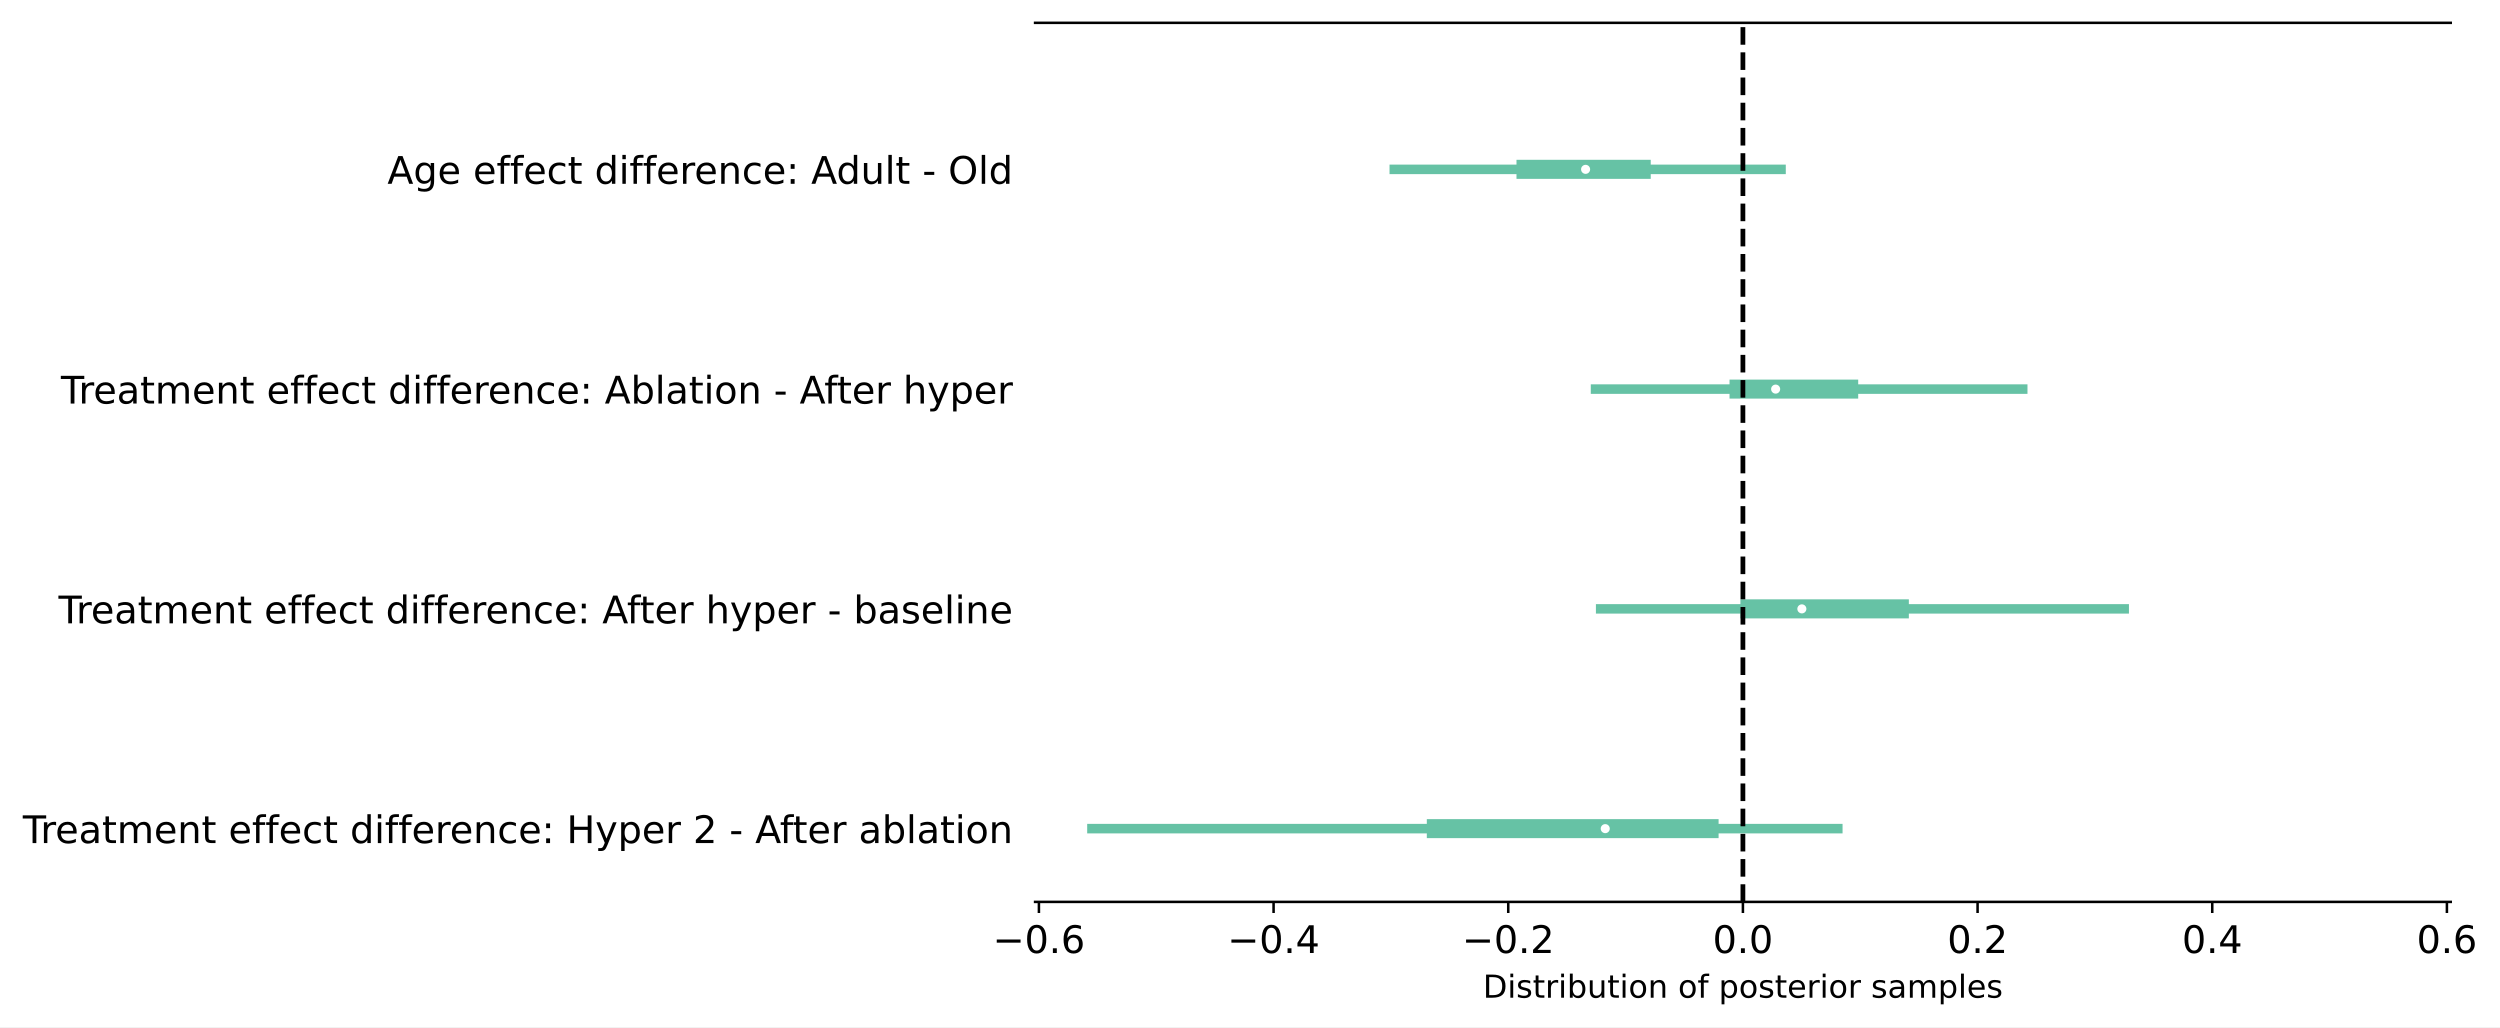
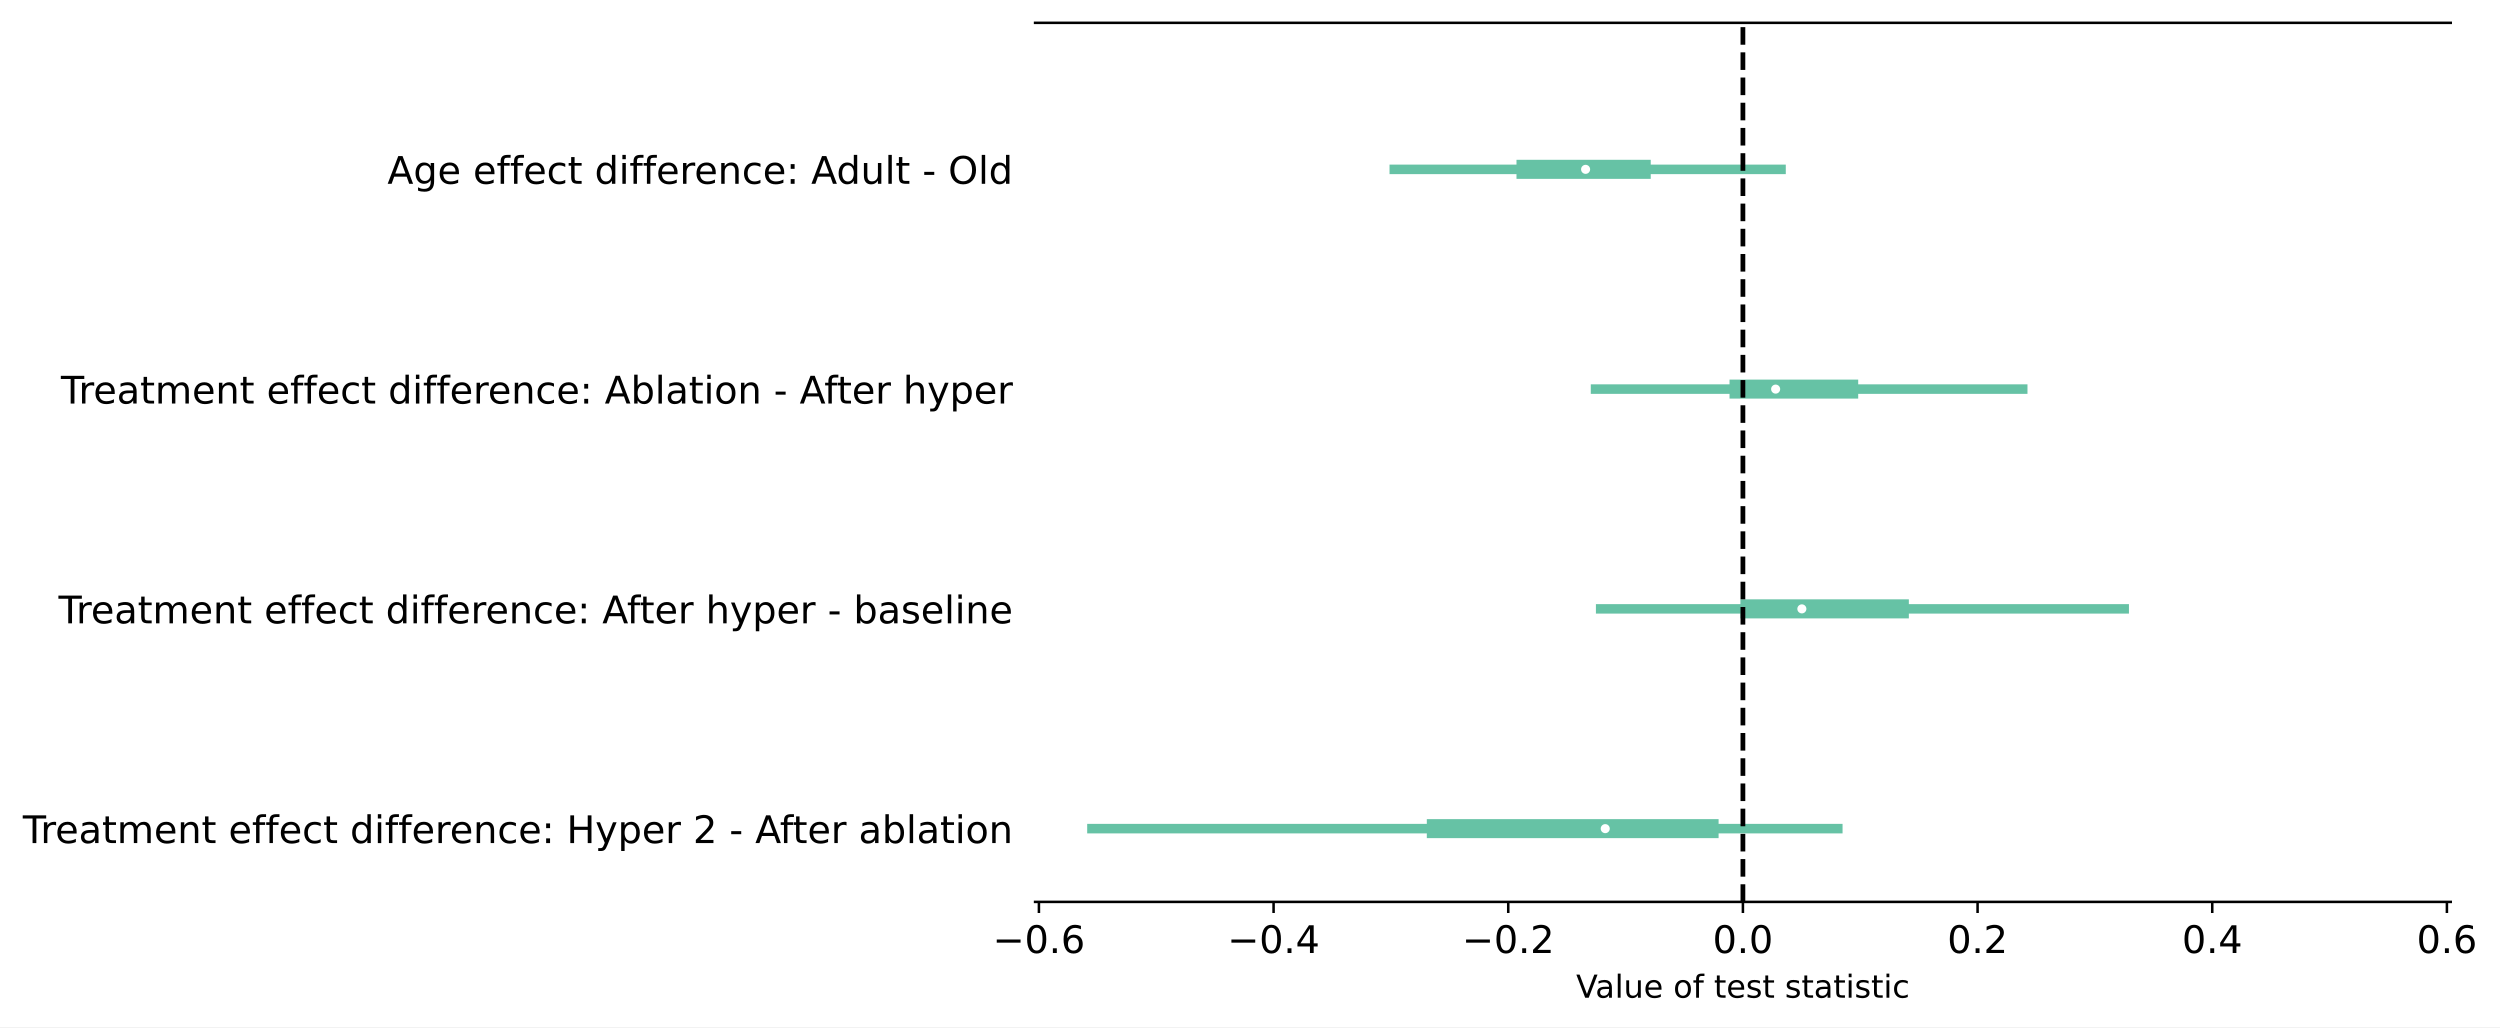
<svg xmlns="http://www.w3.org/2000/svg" xmlns:xlink="http://www.w3.org/1999/xlink" width="788.339pt" height="323.892pt" viewBox="0 0 788.339 323.892" version="1.1">
  <defs>
    <style type="text/css">*{stroke-linejoin: round; stroke-linecap: butt}</style>
  </defs>
  <g id="figure_1">
    <g id="patch_1">
      <path d="M 0 323.892  L 788.339 323.892  L 788.339 0  L 0 0  z " style="fill: #ffffff" />
    </g>
    <g id="axes_1">
      <g id="patch_2">
        <path d="M 326.402 284.4  L 772.803 284.4  L 772.803 7.2  L 326.402 7.2  z " style="fill: #ffffff" />
      </g>
      <g id="matplotlib.axis_1">
        <g id="xtick_1">
          <g id="line2d_1">
            <defs>
-               <path id="m2b28d0a16d" d="M 0 0  L 0 3.5  " style="stroke: #000000; stroke-width: 0.8" />
+               <path id="m0958461922" d="M 0 0  L 0 3.5  " style="stroke: #000000; stroke-width: 0.8" />
            </defs>
            <g>
-               <use xlink:href="#m2b28d0a16d" x="327.608" y="284.4" style="stroke: #000000; stroke-width: 0.8" />
+               <use xlink:href="#m0958461922" x="327.608" y="284.4" style="stroke: #000000; stroke-width: 0.8" />
            </g>
          </g>
          <g id="text_1">
            <g transform="translate(313.0382 300.5181) scale(0.12 -0.12)">
              <defs>
                <path id="DejaVuSans-2212" d="M 678 2272  L 4684 2272  L 4684 1741  L 678 1741  L 678 2272  z " transform="scale(0.015625)" />
                <path id="DejaVuSans-30" d="M 2034 4250  Q 1547 4250 1301 3770  Q 1056 3291 1056 2328  Q 1056 1369 1301 889  Q 1547 409 2034 409  Q 2525 409 2770 889  Q 3016 1369 3016 2328  Q 3016 3291 2770 3770  Q 2525 4250 2034 4250  z M 2034 4750  Q 2819 4750 3233 4129  Q 3647 3509 3647 2328  Q 3647 1150 3233 529  Q 2819 -91 2034 -91  Q 1250 -91 836 529  Q 422 1150 422 2328  Q 422 3509 836 4129  Q 1250 4750 2034 4750  z " transform="scale(0.015625)" />
                <path id="DejaVuSans-2e" d="M 684 794  L 1344 794  L 1344 0  L 684 0  L 684 794  z " transform="scale(0.015625)" />
                <path id="DejaVuSans-36" d="M 2113 2584  Q 1688 2584 1439 2293  Q 1191 2003 1191 1497  Q 1191 994 1439 701  Q 1688 409 2113 409  Q 2538 409 2786 701  Q 3034 994 3034 1497  Q 3034 2003 2786 2293  Q 2538 2584 2113 2584  z M 3366 4563  L 3366 3988  Q 3128 4100 2886 4159  Q 2644 4219 2406 4219  Q 1781 4219 1451 3797  Q 1122 3375 1075 2522  Q 1259 2794 1537 2939  Q 1816 3084 2150 3084  Q 2853 3084 3261 2657  Q 3669 2231 3669 1497  Q 3669 778 3244 343  Q 2819 -91 2113 -91  Q 1303 -91 875 529  Q 447 1150 447 2328  Q 447 3434 972 4092  Q 1497 4750 2381 4750  Q 2619 4750 2861 4703  Q 3103 4656 3366 4563  z " transform="scale(0.015625)" />
              </defs>
              <use xlink:href="#DejaVuSans-2212" />
              <use xlink:href="#DejaVuSans-30" x="83.789" />
              <use xlink:href="#DejaVuSans-2e" x="147.412" />
              <use xlink:href="#DejaVuSans-36" x="179.199" />
            </g>
          </g>
        </g>
        <g id="xtick_2">
          <g id="line2d_2">
            <g>
-               <use xlink:href="#m2b28d0a16d" x="401.606" y="284.4" style="stroke: #000000; stroke-width: 0.8" />
+               <use xlink:href="#m0958461922" x="401.606" y="284.4" style="stroke: #000000; stroke-width: 0.8" />
            </g>
          </g>
          <g id="text_2">
            <g transform="translate(387.0364 300.5181) scale(0.12 -0.12)">
              <defs>
                <path id="DejaVuSans-34" d="M 2419 4116  L 825 1625  L 2419 1625  L 2419 4116  z M 2253 4666  L 3047 4666  L 3047 1625  L 3713 1625  L 3713 1100  L 3047 1100  L 3047 0  L 2419 0  L 2419 1100  L 313 1100  L 313 1709  L 2253 4666  z " transform="scale(0.015625)" />
              </defs>
              <use xlink:href="#DejaVuSans-2212" />
              <use xlink:href="#DejaVuSans-30" x="83.789" />
              <use xlink:href="#DejaVuSans-2e" x="147.412" />
              <use xlink:href="#DejaVuSans-34" x="179.199" />
            </g>
          </g>
        </g>
        <g id="xtick_3">
          <g id="line2d_3">
            <g>
-               <use xlink:href="#m2b28d0a16d" x="475.604" y="284.4" style="stroke: #000000; stroke-width: 0.8" />
+               <use xlink:href="#m0958461922" x="475.604" y="284.4" style="stroke: #000000; stroke-width: 0.8" />
            </g>
          </g>
          <g id="text_3">
            <g transform="translate(461.0346 300.5181) scale(0.12 -0.12)">
              <defs>
                <path id="DejaVuSans-32" d="M 1228 531  L 3431 531  L 3431 0  L 469 0  L 469 531  Q 828 903 1448 1529  Q 2069 2156 2228 2338  Q 2531 2678 2651 2914  Q 2772 3150 2772 3378  Q 2772 3750 2511 3984  Q 2250 4219 1831 4219  Q 1534 4219 1204 4116  Q 875 4013 500 3803  L 500 4441  Q 881 4594 1212 4672  Q 1544 4750 1819 4750  Q 2544 4750 2975 4387  Q 3406 4025 3406 3419  Q 3406 3131 3298 2873  Q 3191 2616 2906 2266  Q 2828 2175 2409 1742  Q 1991 1309 1228 531  z " transform="scale(0.015625)" />
              </defs>
              <use xlink:href="#DejaVuSans-2212" />
              <use xlink:href="#DejaVuSans-30" x="83.789" />
              <use xlink:href="#DejaVuSans-2e" x="147.412" />
              <use xlink:href="#DejaVuSans-32" x="179.199" />
            </g>
          </g>
        </g>
        <g id="xtick_4">
          <g id="line2d_4">
            <g>
-               <use xlink:href="#m2b28d0a16d" x="549.602" y="284.4" style="stroke: #000000; stroke-width: 0.8" />
+               <use xlink:href="#m0958461922" x="549.602" y="284.4" style="stroke: #000000; stroke-width: 0.8" />
            </g>
          </g>
          <g id="text_4">
            <g transform="translate(540.0606 300.5181) scale(0.12 -0.12)">
              <use xlink:href="#DejaVuSans-30" />
              <use xlink:href="#DejaVuSans-2e" x="63.623" />
              <use xlink:href="#DejaVuSans-30" x="95.41" />
            </g>
          </g>
        </g>
        <g id="xtick_5">
          <g id="line2d_5">
            <g>
-               <use xlink:href="#m2b28d0a16d" x="623.601" y="284.4" style="stroke: #000000; stroke-width: 0.8" />
+               <use xlink:href="#m0958461922" x="623.601" y="284.4" style="stroke: #000000; stroke-width: 0.8" />
            </g>
          </g>
          <g id="text_5">
            <g transform="translate(614.0588 300.5181) scale(0.12 -0.12)">
              <use xlink:href="#DejaVuSans-30" />
              <use xlink:href="#DejaVuSans-2e" x="63.623" />
              <use xlink:href="#DejaVuSans-32" x="95.41" />
            </g>
          </g>
        </g>
        <g id="xtick_6">
          <g id="line2d_6">
            <g>
-               <use xlink:href="#m2b28d0a16d" x="697.599" y="284.4" style="stroke: #000000; stroke-width: 0.8" />
+               <use xlink:href="#m0958461922" x="697.599" y="284.4" style="stroke: #000000; stroke-width: 0.8" />
            </g>
          </g>
          <g id="text_6">
            <g transform="translate(688.057 300.5181) scale(0.12 -0.12)">
              <use xlink:href="#DejaVuSans-30" />
              <use xlink:href="#DejaVuSans-2e" x="63.623" />
              <use xlink:href="#DejaVuSans-34" x="95.41" />
            </g>
          </g>
        </g>
        <g id="xtick_7">
          <g id="line2d_7">
            <g>
-               <use xlink:href="#m2b28d0a16d" x="771.597" y="284.4" style="stroke: #000000; stroke-width: 0.8" />
+               <use xlink:href="#m0958461922" x="771.597" y="284.4" style="stroke: #000000; stroke-width: 0.8" />
            </g>
          </g>
          <g id="text_7">
            <g transform="translate(762.0553 300.5181) scale(0.12 -0.12)">
              <use xlink:href="#DejaVuSans-30" />
              <use xlink:href="#DejaVuSans-2e" x="63.623" />
              <use xlink:href="#DejaVuSans-36" x="95.41" />
            </g>
          </g>
        </g>
        <g id="text_8">
-           <g transform="translate(467.6291 314.6122) scale(0.1 -0.1)">
+           <g transform="translate(497.0017 314.6122) scale(0.1 -0.1)">
            <defs>
-               <path id="DejaVuSans-44" d="M 1259 4147  L 1259 519  L 2022 519  Q 2988 519 3436 956  Q 3884 1394 3884 2338  Q 3884 3275 3436 3711  Q 2988 4147 2022 4147  L 1259 4147  z M 628 4666  L 1925 4666  Q 3281 4666 3915 4102  Q 4550 3538 4550 2338  Q 4550 1131 3912 565  Q 3275 0 1925 0  L 628 0  L 628 4666  z " transform="scale(0.015625)" />
+               <path id="DejaVuSans-56" d="M 1831 0  L 50 4666  L 709 4666  L 2188 738  L 3669 4666  L 4325 4666  L 2547 0  L 1831 0  z " transform="scale(0.015625)" />
+               <path id="DejaVuSans-61" d="M 2194 1759  Q 1497 1759 1228 1600  Q 959 1441 959 1056  Q 959 750 1161 570  Q 1363 391 1709 391  Q 2188 391 2477 730  Q 2766 1069 2766 1631  L 2766 1759  L 2194 1759  z M 3341 1997  L 3341 0  L 2766 0  L 2766 531  Q 2569 213 2275 61  Q 1981 -91 1556 -91  Q 1019 -91 701 211  Q 384 513 384 1019  Q 384 1609 779 1909  Q 1175 2209 1959 2209  L 2766 2209  L 2766 2266  Q 2766 2663 2505 2880  Q 2244 3097 1772 3097  Q 1472 3097 1187 3025  Q 903 2953 641 2809  L 641 3341  Q 956 3463 1253 3523  Q 1550 3584 1831 3584  Q 2591 3584 2966 3190  Q 3341 2797 3341 1997  z " transform="scale(0.015625)" />
+               <path id="DejaVuSans-6c" d="M 603 4863  L 1178 4863  L 1178 0  L 603 0  L 603 4863  z " transform="scale(0.015625)" />
+               <path id="DejaVuSans-75" d="M 544 1381  L 544 3500  L 1119 3500  L 1119 1403  Q 1119 906 1312 657  Q 1506 409 1894 409  Q 2359 409 2629 706  Q 2900 1003 2900 1516  L 2900 3500  L 3475 3500  L 3475 0  L 2900 0  L 2900 538  Q 2691 219 2414 64  Q 2138 -91 1772 -91  Q 1169 -91 856 284  Q 544 659 544 1381  z M 1991 3584  L 1991 3584  z " transform="scale(0.015625)" />
+               <path id="DejaVuSans-65" d="M 3597 1894  L 3597 1613  L 953 1613  Q 991 1019 1311 708  Q 1631 397 2203 397  Q 2534 397 2845 478  Q 3156 559 3463 722  L 3463 178  Q 3153 47 2828 -22  Q 2503 -91 2169 -91  Q 1331 -91 842 396  Q 353 884 353 1716  Q 353 2575 817 3079  Q 1281 3584 2069 3584  Q 2775 3584 3186 3129  Q 3597 2675 3597 1894  z M 3022 2063  Q 3016 2534 2758 2815  Q 2500 3097 2075 3097  Q 1594 3097 1305 2825  Q 1016 2553 972 2059  L 3022 2063  z " transform="scale(0.015625)" />
+               <path id="DejaVuSans-20" transform="scale(0.015625)" />
+               <path id="DejaVuSans-6f" d="M 1959 3097  Q 1497 3097 1228 2736  Q 959 2375 959 1747  Q 959 1119 1226 758  Q 1494 397 1959 397  Q 2419 397 2687 759  Q 2956 1122 2956 1747  Q 2956 2369 2687 2733  Q 2419 3097 1959 3097  z M 1959 3584  Q 2709 3584 3137 3096  Q 3566 2609 3566 1747  Q 3566 888 3137 398  Q 2709 -91 1959 -91  Q 1206 -91 779 398  Q 353 888 353 1747  Q 353 2609 779 3096  Q 1206 3584 1959 3584  z " transform="scale(0.015625)" />
+               <path id="DejaVuSans-66" d="M 2375 4863  L 2375 4384  L 1825 4384  Q 1516 4384 1395 4259  Q 1275 4134 1275 3809  L 1275 3500  L 2222 3500  L 2222 3053  L 1275 3053  L 1275 0  L 697 0  L 697 3053  L 147 3053  L 147 3500  L 697 3500  L 697 3744  Q 697 4328 969 4595  Q 1241 4863 1831 4863  L 2375 4863  z " transform="scale(0.015625)" />
+               <path id="DejaVuSans-74" d="M 1172 4494  L 1172 3500  L 2356 3500  L 2356 3053  L 1172 3053  L 1172 1153  Q 1172 725 1289 603  Q 1406 481 1766 481  L 2356 481  L 2356 0  L 1766 0  Q 1100 0 847 248  Q 594 497 594 1153  L 594 3053  L 172 3053  L 172 3500  L 594 3500  L 594 4494  L 1172 4494  z " transform="scale(0.015625)" />
+               <path id="DejaVuSans-73" d="M 2834 3397  L 2834 2853  Q 2591 2978 2328 3040  Q 2066 3103 1784 3103  Q 1356 3103 1142 2972  Q 928 2841 928 2578  Q 928 2378 1081 2264  Q 1234 2150 1697 2047  L 1894 2003  Q 2506 1872 2764 1633  Q 3022 1394 3022 966  Q 3022 478 2636 193  Q 2250 -91 1575 -91  Q 1294 -91 989 -36  Q 684 19 347 128  L 347 722  Q 666 556 975 473  Q 1284 391 1588 391  Q 1994 391 2212 530  Q 2431 669 2431 922  Q 2431 1156 2273 1281  Q 2116 1406 1581 1522  L 1381 1569  Q 847 1681 609 1914  Q 372 2147 372 2553  Q 372 3047 722 3315  Q 1072 3584 1716 3584  Q 2034 3584 2315 3537  Q 2597 3491 2834 3397  z " transform="scale(0.015625)" />
              <path id="DejaVuSans-69" d="M 603 3500  L 1178 3500  L 1178 0  L 603 0  L 603 3500  z M 603 4863  L 1178 4863  L 1178 4134  L 603 4134  L 603 4863  z " transform="scale(0.015625)" />
-               <path id="DejaVuSans-73" d="M 2834 3397  L 2834 2853  Q 2591 2978 2328 3040  Q 2066 3103 1784 3103  Q 1356 3103 1142 2972  Q 928 2841 928 2578  Q 928 2378 1081 2264  Q 1234 2150 1697 2047  L 1894 2003  Q 2506 1872 2764 1633  Q 3022 1394 3022 966  Q 3022 478 2636 193  Q 2250 -91 1575 -91  Q 1294 -91 989 -36  Q 684 19 347 128  L 347 722  Q 666 556 975 473  Q 1284 391 1588 391  Q 1994 391 2212 530  Q 2431 669 2431 922  Q 2431 1156 2273 1281  Q 2116 1406 1581 1522  L 1381 1569  Q 847 1681 609 1914  Q 372 2147 372 2553  Q 372 3047 722 3315  Q 1072 3584 1716 3584  Q 2034 3584 2315 3537  Q 2597 3491 2834 3397  z " transform="scale(0.015625)" />
-               <path id="DejaVuSans-74" d="M 1172 4494  L 1172 3500  L 2356 3500  L 2356 3053  L 1172 3053  L 1172 1153  Q 1172 725 1289 603  Q 1406 481 1766 481  L 2356 481  L 2356 0  L 1766 0  Q 1100 0 847 248  Q 594 497 594 1153  L 594 3053  L 172 3053  L 172 3500  L 594 3500  L 594 4494  L 1172 4494  z " transform="scale(0.015625)" />
-               <path id="DejaVuSans-72" d="M 2631 2963  Q 2534 3019 2420 3045  Q 2306 3072 2169 3072  Q 1681 3072 1420 2755  Q 1159 2438 1159 1844  L 1159 0  L 581 0  L 581 3500  L 1159 3500  L 1159 2956  Q 1341 3275 1631 3429  Q 1922 3584 2338 3584  Q 2397 3584 2469 3576  Q 2541 3569 2628 3553  L 2631 2963  z " transform="scale(0.015625)" />
-               <path id="DejaVuSans-62" d="M 3116 1747  Q 3116 2381 2855 2742  Q 2594 3103 2138 3103  Q 1681 3103 1420 2742  Q 1159 2381 1159 1747  Q 1159 1113 1420 752  Q 1681 391 2138 391  Q 2594 391 2855 752  Q 3116 1113 3116 1747  z M 1159 2969  Q 1341 3281 1617 3432  Q 1894 3584 2278 3584  Q 2916 3584 3314 3078  Q 3713 2572 3713 1747  Q 3713 922 3314 415  Q 2916 -91 2278 -91  Q 1894 -91 1617 61  Q 1341 213 1159 525  L 1159 0  L 581 0  L 581 4863  L 1159 4863  L 1159 2969  z " transform="scale(0.015625)" />
-               <path id="DejaVuSans-75" d="M 544 1381  L 544 3500  L 1119 3500  L 1119 1403  Q 1119 906 1312 657  Q 1506 409 1894 409  Q 2359 409 2629 706  Q 2900 1003 2900 1516  L 2900 3500  L 3475 3500  L 3475 0  L 2900 0  L 2900 538  Q 2691 219 2414 64  Q 2138 -91 1772 -91  Q 1169 -91 856 284  Q 544 659 544 1381  z M 1991 3584  L 1991 3584  z " transform="scale(0.015625)" />
-               <path id="DejaVuSans-6f" d="M 1959 3097  Q 1497 3097 1228 2736  Q 959 2375 959 1747  Q 959 1119 1226 758  Q 1494 397 1959 397  Q 2419 397 2687 759  Q 2956 1122 2956 1747  Q 2956 2369 2687 2733  Q 2419 3097 1959 3097  z M 1959 3584  Q 2709 3584 3137 3096  Q 3566 2609 3566 1747  Q 3566 888 3137 398  Q 2709 -91 1959 -91  Q 1206 -91 779 398  Q 353 888 353 1747  Q 353 2609 779 3096  Q 1206 3584 1959 3584  z " transform="scale(0.015625)" />
-               <path id="DejaVuSans-6e" d="M 3513 2113  L 3513 0  L 2938 0  L 2938 2094  Q 2938 2591 2744 2837  Q 2550 3084 2163 3084  Q 1697 3084 1428 2787  Q 1159 2491 1159 1978  L 1159 0  L 581 0  L 581 3500  L 1159 3500  L 1159 2956  Q 1366 3272 1645 3428  Q 1925 3584 2291 3584  Q 2894 3584 3203 3211  Q 3513 2838 3513 2113  z " transform="scale(0.015625)" />
-               <path id="DejaVuSans-20" transform="scale(0.015625)" />
-               <path id="DejaVuSans-66" d="M 2375 4863  L 2375 4384  L 1825 4384  Q 1516 4384 1395 4259  Q 1275 4134 1275 3809  L 1275 3500  L 2222 3500  L 2222 3053  L 1275 3053  L 1275 0  L 697 0  L 697 3053  L 147 3053  L 147 3500  L 697 3500  L 697 3744  Q 697 4328 969 4595  Q 1241 4863 1831 4863  L 2375 4863  z " transform="scale(0.015625)" />
-               <path id="DejaVuSans-70" d="M 1159 525  L 1159 -1331  L 581 -1331  L 581 3500  L 1159 3500  L 1159 2969  Q 1341 3281 1617 3432  Q 1894 3584 2278 3584  Q 2916 3584 3314 3078  Q 3713 2572 3713 1747  Q 3713 922 3314 415  Q 2916 -91 2278 -91  Q 1894 -91 1617 61  Q 1341 213 1159 525  z M 3116 1747  Q 3116 2381 2855 2742  Q 2594 3103 2138 3103  Q 1681 3103 1420 2742  Q 1159 2381 1159 1747  Q 1159 1113 1420 752  Q 1681 391 2138 391  Q 2594 391 2855 752  Q 3116 1113 3116 1747  z " transform="scale(0.015625)" />
-               <path id="DejaVuSans-65" d="M 3597 1894  L 3597 1613  L 953 1613  Q 991 1019 1311 708  Q 1631 397 2203 397  Q 2534 397 2845 478  Q 3156 559 3463 722  L 3463 178  Q 3153 47 2828 -22  Q 2503 -91 2169 -91  Q 1331 -91 842 396  Q 353 884 353 1716  Q 353 2575 817 3079  Q 1281 3584 2069 3584  Q 2775 3584 3186 3129  Q 3597 2675 3597 1894  z M 3022 2063  Q 3016 2534 2758 2815  Q 2500 3097 2075 3097  Q 1594 3097 1305 2825  Q 1016 2553 972 2059  L 3022 2063  z " transform="scale(0.015625)" />
-               <path id="DejaVuSans-61" d="M 2194 1759  Q 1497 1759 1228 1600  Q 959 1441 959 1056  Q 959 750 1161 570  Q 1363 391 1709 391  Q 2188 391 2477 730  Q 2766 1069 2766 1631  L 2766 1759  L 2194 1759  z M 3341 1997  L 3341 0  L 2766 0  L 2766 531  Q 2569 213 2275 61  Q 1981 -91 1556 -91  Q 1019 -91 701 211  Q 384 513 384 1019  Q 384 1609 779 1909  Q 1175 2209 1959 2209  L 2766 2209  L 2766 2266  Q 2766 2663 2505 2880  Q 2244 3097 1772 3097  Q 1472 3097 1187 3025  Q 903 2953 641 2809  L 641 3341  Q 956 3463 1253 3523  Q 1550 3584 1831 3584  Q 2591 3584 2966 3190  Q 3341 2797 3341 1997  z " transform="scale(0.015625)" />
-               <path id="DejaVuSans-6d" d="M 3328 2828  Q 3544 3216 3844 3400  Q 4144 3584 4550 3584  Q 5097 3584 5394 3201  Q 5691 2819 5691 2113  L 5691 0  L 5113 0  L 5113 2094  Q 5113 2597 4934 2840  Q 4756 3084 4391 3084  Q 3944 3084 3684 2787  Q 3425 2491 3425 1978  L 3425 0  L 2847 0  L 2847 2094  Q 2847 2600 2669 2842  Q 2491 3084 2119 3084  Q 1678 3084 1418 2786  Q 1159 2488 1159 1978  L 1159 0  L 581 0  L 581 3500  L 1159 3500  L 1159 2956  Q 1356 3278 1631 3431  Q 1906 3584 2284 3584  Q 2666 3584 2933 3390  Q 3200 3197 3328 2828  z " transform="scale(0.015625)" />
-               <path id="DejaVuSans-6c" d="M 603 4863  L 1178 4863  L 1178 0  L 603 0  L 603 4863  z " transform="scale(0.015625)" />
+               <path id="DejaVuSans-63" d="M 3122 3366  L 3122 2828  Q 2878 2963 2633 3030  Q 2388 3097 2138 3097  Q 1578 3097 1268 2742  Q 959 2388 959 1747  Q 959 1106 1268 751  Q 1578 397 2138 397  Q 2388 397 2633 464  Q 2878 531 3122 666  L 3122 134  Q 2881 22 2623 -34  Q 2366 -91 2075 -91  Q 1284 -91 818 406  Q 353 903 353 1747  Q 353 2603 823 3093  Q 1294 3584 2113 3584  Q 2378 3584 2631 3529  Q 2884 3475 3122 3366  z " transform="scale(0.015625)" />
            </defs>
-             <use xlink:href="#DejaVuSans-44" />
-             <use xlink:href="#DejaVuSans-69" x="77.002" />
-             <use xlink:href="#DejaVuSans-73" x="104.785" />
-             <use xlink:href="#DejaVuSans-74" x="156.885" />
-             <use xlink:href="#DejaVuSans-72" x="196.094" />
-             <use xlink:href="#DejaVuSans-69" x="237.207" />
-             <use xlink:href="#DejaVuSans-62" x="264.99" />
-             <use xlink:href="#DejaVuSans-75" x="328.467" />
-             <use xlink:href="#DejaVuSans-74" x="391.846" />
-             <use xlink:href="#DejaVuSans-69" x="431.055" />
-             <use xlink:href="#DejaVuSans-6f" x="458.838" />
-             <use xlink:href="#DejaVuSans-6e" x="520.02" />
-             <use xlink:href="#DejaVuSans-20" x="583.398" />
-             <use xlink:href="#DejaVuSans-6f" x="615.186" />
-             <use xlink:href="#DejaVuSans-66" x="676.367" />
-             <use xlink:href="#DejaVuSans-20" x="711.572" />
-             <use xlink:href="#DejaVuSans-70" x="743.359" />
-             <use xlink:href="#DejaVuSans-6f" x="806.836" />
-             <use xlink:href="#DejaVuSans-73" x="868.018" />
-             <use xlink:href="#DejaVuSans-74" x="920.117" />
-             <use xlink:href="#DejaVuSans-65" x="959.326" />
-             <use xlink:href="#DejaVuSans-72" x="1020.85" />
-             <use xlink:href="#DejaVuSans-69" x="1061.963" />
-             <use xlink:href="#DejaVuSans-6f" x="1089.746" />
-             <use xlink:href="#DejaVuSans-72" x="1150.928" />
-             <use xlink:href="#DejaVuSans-20" x="1192.041" />
-             <use xlink:href="#DejaVuSans-73" x="1223.828" />
-             <use xlink:href="#DejaVuSans-61" x="1275.928" />
-             <use xlink:href="#DejaVuSans-6d" x="1337.207" />
-             <use xlink:href="#DejaVuSans-70" x="1434.619" />
-             <use xlink:href="#DejaVuSans-6c" x="1498.096" />
-             <use xlink:href="#DejaVuSans-65" x="1525.879" />
-             <use xlink:href="#DejaVuSans-73" x="1587.402" />
+             <use xlink:href="#DejaVuSans-56" />
+             <use xlink:href="#DejaVuSans-61" x="60.658" />
+             <use xlink:href="#DejaVuSans-6c" x="121.938" />
+             <use xlink:href="#DejaVuSans-75" x="149.721" />
+             <use xlink:href="#DejaVuSans-65" x="213.1" />
+             <use xlink:href="#DejaVuSans-20" x="274.623" />
+             <use xlink:href="#DejaVuSans-6f" x="306.41" />
+             <use xlink:href="#DejaVuSans-66" x="367.592" />
+             <use xlink:href="#DejaVuSans-20" x="402.797" />
+             <use xlink:href="#DejaVuSans-74" x="434.584" />
+             <use xlink:href="#DejaVuSans-65" x="473.793" />
+             <use xlink:href="#DejaVuSans-73" x="535.316" />
+             <use xlink:href="#DejaVuSans-74" x="587.416" />
+             <use xlink:href="#DejaVuSans-20" x="626.625" />
+             <use xlink:href="#DejaVuSans-73" x="658.412" />
+             <use xlink:href="#DejaVuSans-74" x="710.512" />
+             <use xlink:href="#DejaVuSans-61" x="749.721" />
+             <use xlink:href="#DejaVuSans-74" x="811" />
+             <use xlink:href="#DejaVuSans-69" x="850.209" />
+             <use xlink:href="#DejaVuSans-73" x="877.992" />
+             <use xlink:href="#DejaVuSans-74" x="930.092" />
+             <use xlink:href="#DejaVuSans-69" x="969.301" />
+             <use xlink:href="#DejaVuSans-63" x="997.084" />
          </g>
        </g>
      </g>
      <g id="matplotlib.axis_2">
        <g id="ytick_1">
          <g id="text_9">
            <g transform="translate(7.2 265.8591) scale(0.12 -0.12)">
              <defs>
                <path id="DejaVuSans-54" d="M -19 4666  L 3928 4666  L 3928 4134  L 2272 4134  L 2272 0  L 1638 0  L 1638 4134  L -19 4134  L -19 4666  z " transform="scale(0.015625)" />
-                 <path id="DejaVuSans-63" d="M 3122 3366  L 3122 2828  Q 2878 2963 2633 3030  Q 2388 3097 2138 3097  Q 1578 3097 1268 2742  Q 959 2388 959 1747  Q 959 1106 1268 751  Q 1578 397 2138 397  Q 2388 397 2633 464  Q 2878 531 3122 666  L 3122 134  Q 2881 22 2623 -34  Q 2366 -91 2075 -91  Q 1284 -91 818 406  Q 353 903 353 1747  Q 353 2603 823 3093  Q 1294 3584 2113 3584  Q 2378 3584 2631 3529  Q 2884 3475 3122 3366  z " transform="scale(0.015625)" />
+                 <path id="DejaVuSans-72" d="M 2631 2963  Q 2534 3019 2420 3045  Q 2306 3072 2169 3072  Q 1681 3072 1420 2755  Q 1159 2438 1159 1844  L 1159 0  L 581 0  L 581 3500  L 1159 3500  L 1159 2956  Q 1341 3275 1631 3429  Q 1922 3584 2338 3584  Q 2397 3584 2469 3576  Q 2541 3569 2628 3553  L 2631 2963  z " transform="scale(0.015625)" />
+                 <path id="DejaVuSans-6d" d="M 3328 2828  Q 3544 3216 3844 3400  Q 4144 3584 4550 3584  Q 5097 3584 5394 3201  Q 5691 2819 5691 2113  L 5691 0  L 5113 0  L 5113 2094  Q 5113 2597 4934 2840  Q 4756 3084 4391 3084  Q 3944 3084 3684 2787  Q 3425 2491 3425 1978  L 3425 0  L 2847 0  L 2847 2094  Q 2847 2600 2669 2842  Q 2491 3084 2119 3084  Q 1678 3084 1418 2786  Q 1159 2488 1159 1978  L 1159 0  L 581 0  L 581 3500  L 1159 3500  L 1159 2956  Q 1356 3278 1631 3431  Q 1906 3584 2284 3584  Q 2666 3584 2933 3390  Q 3200 3197 3328 2828  z " transform="scale(0.015625)" />
+                 <path id="DejaVuSans-6e" d="M 3513 2113  L 3513 0  L 2938 0  L 2938 2094  Q 2938 2591 2744 2837  Q 2550 3084 2163 3084  Q 1697 3084 1428 2787  Q 1159 2491 1159 1978  L 1159 0  L 581 0  L 581 3500  L 1159 3500  L 1159 2956  Q 1366 3272 1645 3428  Q 1925 3584 2291 3584  Q 2894 3584 3203 3211  Q 3513 2838 3513 2113  z " transform="scale(0.015625)" />
                <path id="DejaVuSans-64" d="M 2906 2969  L 2906 4863  L 3481 4863  L 3481 0  L 2906 0  L 2906 525  Q 2725 213 2448 61  Q 2172 -91 1784 -91  Q 1150 -91 751 415  Q 353 922 353 1747  Q 353 2572 751 3078  Q 1150 3584 1784 3584  Q 2172 3584 2448 3432  Q 2725 3281 2906 2969  z M 947 1747  Q 947 1113 1208 752  Q 1469 391 1925 391  Q 2381 391 2643 752  Q 2906 1113 2906 1747  Q 2906 2381 2643 2742  Q 2381 3103 1925 3103  Q 1469 3103 1208 2742  Q 947 2381 947 1747  z " transform="scale(0.015625)" />
                <path id="DejaVuSans-3a" d="M 750 794  L 1409 794  L 1409 0  L 750 0  L 750 794  z M 750 3309  L 1409 3309  L 1409 2516  L 750 2516  L 750 3309  z " transform="scale(0.015625)" />
                <path id="DejaVuSans-48" d="M 628 4666  L 1259 4666  L 1259 2753  L 3553 2753  L 3553 4666  L 4184 4666  L 4184 0  L 3553 0  L 3553 2222  L 1259 2222  L 1259 0  L 628 0  L 628 4666  z " transform="scale(0.015625)" />
                <path id="DejaVuSans-79" d="M 2059 -325  Q 1816 -950 1584 -1140  Q 1353 -1331 966 -1331  L 506 -1331  L 506 -850  L 844 -850  Q 1081 -850 1212 -737  Q 1344 -625 1503 -206  L 1606 56  L 191 3500  L 800 3500  L 1894 763  L 2988 3500  L 3597 3500  L 2059 -325  z " transform="scale(0.015625)" />
+                 <path id="DejaVuSans-70" d="M 1159 525  L 1159 -1331  L 581 -1331  L 581 3500  L 1159 3500  L 1159 2969  Q 1341 3281 1617 3432  Q 1894 3584 2278 3584  Q 2916 3584 3314 3078  Q 3713 2572 3713 1747  Q 3713 922 3314 415  Q 2916 -91 2278 -91  Q 1894 -91 1617 61  Q 1341 213 1159 525  z M 3116 1747  Q 3116 2381 2855 2742  Q 2594 3103 2138 3103  Q 1681 3103 1420 2742  Q 1159 2381 1159 1747  Q 1159 1113 1420 752  Q 1681 391 2138 391  Q 2594 391 2855 752  Q 3116 1113 3116 1747  z " transform="scale(0.015625)" />
                <path id="DejaVuSans-2d" d="M 313 2009  L 1997 2009  L 1997 1497  L 313 1497  L 313 2009  z " transform="scale(0.015625)" />
                <path id="DejaVuSans-41" d="M 2188 4044  L 1331 1722  L 3047 1722  L 2188 4044  z M 1831 4666  L 2547 4666  L 4325 0  L 3669 0  L 3244 1197  L 1141 1197  L 716 0  L 50 0  L 1831 4666  z " transform="scale(0.015625)" />
+                 <path id="DejaVuSans-62" d="M 3116 1747  Q 3116 2381 2855 2742  Q 2594 3103 2138 3103  Q 1681 3103 1420 2742  Q 1159 2381 1159 1747  Q 1159 1113 1420 752  Q 1681 391 2138 391  Q 2594 391 2855 752  Q 3116 1113 3116 1747  z M 1159 2969  Q 1341 3281 1617 3432  Q 1894 3584 2278 3584  Q 2916 3584 3314 3078  Q 3713 2572 3713 1747  Q 3713 922 3314 415  Q 2916 -91 2278 -91  Q 1894 -91 1617 61  Q 1341 213 1159 525  L 1159 0  L 581 0  L 581 4863  L 1159 4863  L 1159 2969  z " transform="scale(0.015625)" />
              </defs>
              <use xlink:href="#DejaVuSans-54" />
              <use xlink:href="#DejaVuSans-72" x="46.334" />
              <use xlink:href="#DejaVuSans-65" x="85.197" />
              <use xlink:href="#DejaVuSans-61" x="146.721" />
              <use xlink:href="#DejaVuSans-74" x="208" />
              <use xlink:href="#DejaVuSans-6d" x="247.209" />
              <use xlink:href="#DejaVuSans-65" x="344.621" />
              <use xlink:href="#DejaVuSans-6e" x="406.145" />
              <use xlink:href="#DejaVuSans-74" x="469.523" />
              <use xlink:href="#DejaVuSans-20" x="508.732" />
              <use xlink:href="#DejaVuSans-65" x="540.52" />
              <use xlink:href="#DejaVuSans-66" x="602.043" />
              <use xlink:href="#DejaVuSans-66" x="637.248" />
              <use xlink:href="#DejaVuSans-65" x="672.453" />
              <use xlink:href="#DejaVuSans-63" x="733.977" />
              <use xlink:href="#DejaVuSans-74" x="788.957" />
              <use xlink:href="#DejaVuSans-20" x="828.166" />
              <use xlink:href="#DejaVuSans-64" x="859.953" />
              <use xlink:href="#DejaVuSans-69" x="923.43" />
              <use xlink:href="#DejaVuSans-66" x="951.213" />
              <use xlink:href="#DejaVuSans-66" x="986.418" />
              <use xlink:href="#DejaVuSans-65" x="1021.623" />
              <use xlink:href="#DejaVuSans-72" x="1083.146" />
              <use xlink:href="#DejaVuSans-65" x="1122.01" />
              <use xlink:href="#DejaVuSans-6e" x="1183.533" />
              <use xlink:href="#DejaVuSans-63" x="1246.912" />
              <use xlink:href="#DejaVuSans-65" x="1301.893" />
              <use xlink:href="#DejaVuSans-3a" x="1363.416" />
              <use xlink:href="#DejaVuSans-20" x="1397.107" />
              <use xlink:href="#DejaVuSans-48" x="1428.895" />
              <use xlink:href="#DejaVuSans-79" x="1504.09" />
              <use xlink:href="#DejaVuSans-70" x="1563.27" />
              <use xlink:href="#DejaVuSans-65" x="1626.746" />
              <use xlink:href="#DejaVuSans-72" x="1688.27" />
              <use xlink:href="#DejaVuSans-20" x="1729.383" />
              <use xlink:href="#DejaVuSans-32" x="1761.17" />
              <use xlink:href="#DejaVuSans-20" x="1824.793" />
              <use xlink:href="#DejaVuSans-2d" x="1856.58" />
              <use xlink:href="#DejaVuSans-20" x="1892.664" />
              <use xlink:href="#DejaVuSans-41" x="1924.451" />
              <use xlink:href="#DejaVuSans-66" x="1989.234" />
              <use xlink:href="#DejaVuSans-74" x="2022.689" />
              <use xlink:href="#DejaVuSans-65" x="2061.898" />
              <use xlink:href="#DejaVuSans-72" x="2123.422" />
              <use xlink:href="#DejaVuSans-20" x="2164.535" />
              <use xlink:href="#DejaVuSans-61" x="2196.322" />
              <use xlink:href="#DejaVuSans-62" x="2257.602" />
              <use xlink:href="#DejaVuSans-6c" x="2321.078" />
              <use xlink:href="#DejaVuSans-61" x="2348.861" />
              <use xlink:href="#DejaVuSans-74" x="2410.141" />
              <use xlink:href="#DejaVuSans-69" x="2449.35" />
              <use xlink:href="#DejaVuSans-6f" x="2477.133" />
              <use xlink:href="#DejaVuSans-6e" x="2538.314" />
            </g>
          </g>
        </g>
        <g id="ytick_2">
          <g id="text_10">
            <g transform="translate(18.45 196.5591) scale(0.12 -0.12)">
              <defs>
                <path id="DejaVuSans-68" d="M 3513 2113  L 3513 0  L 2938 0  L 2938 2094  Q 2938 2591 2744 2837  Q 2550 3084 2163 3084  Q 1697 3084 1428 2787  Q 1159 2491 1159 1978  L 1159 0  L 581 0  L 581 4863  L 1159 4863  L 1159 2956  Q 1366 3272 1645 3428  Q 1925 3584 2291 3584  Q 2894 3584 3203 3211  Q 3513 2838 3513 2113  z " transform="scale(0.015625)" />
              </defs>
              <use xlink:href="#DejaVuSans-54" />
              <use xlink:href="#DejaVuSans-72" x="46.334" />
              <use xlink:href="#DejaVuSans-65" x="85.197" />
              <use xlink:href="#DejaVuSans-61" x="146.721" />
              <use xlink:href="#DejaVuSans-74" x="208" />
              <use xlink:href="#DejaVuSans-6d" x="247.209" />
              <use xlink:href="#DejaVuSans-65" x="344.621" />
              <use xlink:href="#DejaVuSans-6e" x="406.145" />
              <use xlink:href="#DejaVuSans-74" x="469.523" />
              <use xlink:href="#DejaVuSans-20" x="508.732" />
              <use xlink:href="#DejaVuSans-65" x="540.52" />
              <use xlink:href="#DejaVuSans-66" x="602.043" />
              <use xlink:href="#DejaVuSans-66" x="637.248" />
              <use xlink:href="#DejaVuSans-65" x="672.453" />
              <use xlink:href="#DejaVuSans-63" x="733.977" />
              <use xlink:href="#DejaVuSans-74" x="788.957" />
              <use xlink:href="#DejaVuSans-20" x="828.166" />
              <use xlink:href="#DejaVuSans-64" x="859.953" />
              <use xlink:href="#DejaVuSans-69" x="923.43" />
              <use xlink:href="#DejaVuSans-66" x="951.213" />
              <use xlink:href="#DejaVuSans-66" x="986.418" />
              <use xlink:href="#DejaVuSans-65" x="1021.623" />
              <use xlink:href="#DejaVuSans-72" x="1083.146" />
              <use xlink:href="#DejaVuSans-65" x="1122.01" />
              <use xlink:href="#DejaVuSans-6e" x="1183.533" />
              <use xlink:href="#DejaVuSans-63" x="1246.912" />
              <use xlink:href="#DejaVuSans-65" x="1301.893" />
              <use xlink:href="#DejaVuSans-3a" x="1363.416" />
              <use xlink:href="#DejaVuSans-20" x="1397.107" />
              <use xlink:href="#DejaVuSans-41" x="1428.895" />
              <use xlink:href="#DejaVuSans-66" x="1493.678" />
              <use xlink:href="#DejaVuSans-74" x="1527.133" />
              <use xlink:href="#DejaVuSans-65" x="1566.342" />
              <use xlink:href="#DejaVuSans-72" x="1627.865" />
              <use xlink:href="#DejaVuSans-20" x="1668.979" />
              <use xlink:href="#DejaVuSans-68" x="1700.766" />
              <use xlink:href="#DejaVuSans-79" x="1764.145" />
              <use xlink:href="#DejaVuSans-70" x="1823.324" />
              <use xlink:href="#DejaVuSans-65" x="1886.801" />
              <use xlink:href="#DejaVuSans-72" x="1948.324" />
              <use xlink:href="#DejaVuSans-20" x="1989.438" />
              <use xlink:href="#DejaVuSans-2d" x="2021.225" />
              <use xlink:href="#DejaVuSans-20" x="2057.309" />
              <use xlink:href="#DejaVuSans-62" x="2089.096" />
              <use xlink:href="#DejaVuSans-61" x="2152.572" />
              <use xlink:href="#DejaVuSans-73" x="2213.852" />
              <use xlink:href="#DejaVuSans-65" x="2265.951" />
              <use xlink:href="#DejaVuSans-6c" x="2327.475" />
              <use xlink:href="#DejaVuSans-69" x="2355.258" />
              <use xlink:href="#DejaVuSans-6e" x="2383.041" />
              <use xlink:href="#DejaVuSans-65" x="2446.42" />
            </g>
          </g>
        </g>
        <g id="ytick_3">
          <g id="text_11">
            <g transform="translate(19.21313 127.2591) scale(0.12 -0.12)">
              <use xlink:href="#DejaVuSans-54" />
              <use xlink:href="#DejaVuSans-72" x="46.334" />
              <use xlink:href="#DejaVuSans-65" x="85.197" />
              <use xlink:href="#DejaVuSans-61" x="146.721" />
              <use xlink:href="#DejaVuSans-74" x="208" />
              <use xlink:href="#DejaVuSans-6d" x="247.209" />
              <use xlink:href="#DejaVuSans-65" x="344.621" />
              <use xlink:href="#DejaVuSans-6e" x="406.145" />
              <use xlink:href="#DejaVuSans-74" x="469.523" />
              <use xlink:href="#DejaVuSans-20" x="508.732" />
              <use xlink:href="#DejaVuSans-65" x="540.52" />
              <use xlink:href="#DejaVuSans-66" x="602.043" />
              <use xlink:href="#DejaVuSans-66" x="637.248" />
              <use xlink:href="#DejaVuSans-65" x="672.453" />
              <use xlink:href="#DejaVuSans-63" x="733.977" />
              <use xlink:href="#DejaVuSans-74" x="788.957" />
              <use xlink:href="#DejaVuSans-20" x="828.166" />
              <use xlink:href="#DejaVuSans-64" x="859.953" />
              <use xlink:href="#DejaVuSans-69" x="923.43" />
              <use xlink:href="#DejaVuSans-66" x="951.213" />
              <use xlink:href="#DejaVuSans-66" x="986.418" />
              <use xlink:href="#DejaVuSans-65" x="1021.623" />
              <use xlink:href="#DejaVuSans-72" x="1083.146" />
              <use xlink:href="#DejaVuSans-65" x="1122.01" />
              <use xlink:href="#DejaVuSans-6e" x="1183.533" />
              <use xlink:href="#DejaVuSans-63" x="1246.912" />
              <use xlink:href="#DejaVuSans-65" x="1301.893" />
              <use xlink:href="#DejaVuSans-3a" x="1363.416" />
              <use xlink:href="#DejaVuSans-20" x="1397.107" />
              <use xlink:href="#DejaVuSans-41" x="1428.895" />
              <use xlink:href="#DejaVuSans-62" x="1497.303" />
              <use xlink:href="#DejaVuSans-6c" x="1560.779" />
              <use xlink:href="#DejaVuSans-61" x="1588.562" />
              <use xlink:href="#DejaVuSans-74" x="1649.842" />
              <use xlink:href="#DejaVuSans-69" x="1689.051" />
              <use xlink:href="#DejaVuSans-6f" x="1716.834" />
              <use xlink:href="#DejaVuSans-6e" x="1778.016" />
              <use xlink:href="#DejaVuSans-20" x="1841.395" />
              <use xlink:href="#DejaVuSans-2d" x="1873.182" />
              <use xlink:href="#DejaVuSans-20" x="1909.266" />
              <use xlink:href="#DejaVuSans-41" x="1941.053" />
              <use xlink:href="#DejaVuSans-66" x="2005.836" />
              <use xlink:href="#DejaVuSans-74" x="2039.291" />
              <use xlink:href="#DejaVuSans-65" x="2078.5" />
              <use xlink:href="#DejaVuSans-72" x="2140.023" />
              <use xlink:href="#DejaVuSans-20" x="2181.137" />
              <use xlink:href="#DejaVuSans-68" x="2212.924" />
              <use xlink:href="#DejaVuSans-79" x="2276.303" />
              <use xlink:href="#DejaVuSans-70" x="2335.482" />
              <use xlink:href="#DejaVuSans-65" x="2398.959" />
              <use xlink:href="#DejaVuSans-72" x="2460.482" />
            </g>
          </g>
        </g>
        <g id="ytick_4">
          <g id="text_12">
            <g transform="translate(122.1562 57.95906) scale(0.12 -0.12)">
              <defs>
                <path id="DejaVuSans-67" d="M 2906 1791  Q 2906 2416 2648 2759  Q 2391 3103 1925 3103  Q 1463 3103 1205 2759  Q 947 2416 947 1791  Q 947 1169 1205 825  Q 1463 481 1925 481  Q 2391 481 2648 825  Q 2906 1169 2906 1791  z M 3481 434  Q 3481 -459 3084 -895  Q 2688 -1331 1869 -1331  Q 1566 -1331 1297 -1286  Q 1028 -1241 775 -1147  L 775 -588  Q 1028 -725 1275 -790  Q 1522 -856 1778 -856  Q 2344 -856 2625 -561  Q 2906 -266 2906 331  L 2906 616  Q 2728 306 2450 153  Q 2172 0 1784 0  Q 1141 0 747 490  Q 353 981 353 1791  Q 353 2603 747 3093  Q 1141 3584 1784 3584  Q 2172 3584 2450 3431  Q 2728 3278 2906 2969  L 2906 3500  L 3481 3500  L 3481 434  z " transform="scale(0.015625)" />
                <path id="DejaVuSans-4f" d="M 2522 4238  Q 1834 4238 1429 3725  Q 1025 3213 1025 2328  Q 1025 1447 1429 934  Q 1834 422 2522 422  Q 3209 422 3611 934  Q 4013 1447 4013 2328  Q 4013 3213 3611 3725  Q 3209 4238 2522 4238  z M 2522 4750  Q 3503 4750 4090 4092  Q 4678 3434 4678 2328  Q 4678 1225 4090 567  Q 3503 -91 2522 -91  Q 1538 -91 948 565  Q 359 1222 359 2328  Q 359 3434 948 4092  Q 1538 4750 2522 4750  z " transform="scale(0.015625)" />
              </defs>
              <use xlink:href="#DejaVuSans-41" />
              <use xlink:href="#DejaVuSans-67" x="68.408" />
              <use xlink:href="#DejaVuSans-65" x="131.885" />
              <use xlink:href="#DejaVuSans-20" x="193.408" />
              <use xlink:href="#DejaVuSans-65" x="225.195" />
              <use xlink:href="#DejaVuSans-66" x="286.719" />
              <use xlink:href="#DejaVuSans-66" x="321.924" />
              <use xlink:href="#DejaVuSans-65" x="357.129" />
              <use xlink:href="#DejaVuSans-63" x="418.652" />
              <use xlink:href="#DejaVuSans-74" x="473.633" />
              <use xlink:href="#DejaVuSans-20" x="512.842" />
              <use xlink:href="#DejaVuSans-64" x="544.629" />
              <use xlink:href="#DejaVuSans-69" x="608.105" />
              <use xlink:href="#DejaVuSans-66" x="635.889" />
              <use xlink:href="#DejaVuSans-66" x="671.094" />
              <use xlink:href="#DejaVuSans-65" x="706.299" />
              <use xlink:href="#DejaVuSans-72" x="767.822" />
              <use xlink:href="#DejaVuSans-65" x="806.686" />
              <use xlink:href="#DejaVuSans-6e" x="868.209" />
              <use xlink:href="#DejaVuSans-63" x="931.588" />
              <use xlink:href="#DejaVuSans-65" x="986.568" />
              <use xlink:href="#DejaVuSans-3a" x="1048.092" />
              <use xlink:href="#DejaVuSans-20" x="1081.783" />
              <use xlink:href="#DejaVuSans-41" x="1113.57" />
              <use xlink:href="#DejaVuSans-64" x="1180.229" />
              <use xlink:href="#DejaVuSans-75" x="1243.705" />
              <use xlink:href="#DejaVuSans-6c" x="1307.084" />
              <use xlink:href="#DejaVuSans-74" x="1334.867" />
              <use xlink:href="#DejaVuSans-20" x="1374.076" />
              <use xlink:href="#DejaVuSans-2d" x="1405.863" />
              <use xlink:href="#DejaVuSans-20" x="1441.947" />
              <use xlink:href="#DejaVuSans-4f" x="1473.734" />
              <use xlink:href="#DejaVuSans-6c" x="1552.445" />
              <use xlink:href="#DejaVuSans-64" x="1580.229" />
            </g>
          </g>
        </g>
      </g>
      <g id="LineCollection_1">
-         <path d="M 342.828 261.3  L 581.026 261.3  " clip-path="url(#p00ba0cdd13)" style="fill: none; stroke: #66c2a5; stroke-width: 3" />
+         <path d="M 342.828 261.3  L 581.026 261.3  " clip-path="url(#pfc3df384e3)" style="fill: none; stroke: #66c2a5; stroke-width: 3" />
      </g>
      <g id="LineCollection_2">
-         <path d="M 449.924 261.3  L 541.934 261.3  " clip-path="url(#p00ba0cdd13)" style="fill: none; stroke: #66c2a5; stroke-width: 6" />
+         <path d="M 449.924 261.3  L 541.934 261.3  " clip-path="url(#pfc3df384e3)" style="fill: none; stroke: #66c2a5; stroke-width: 6" />
      </g>
      <g id="line2d_8">
        <defs>
-           <path id="m1fba7f287e" d="M 0 1.929  C 0.511 1.929 1.002 1.725 1.364 1.364  C 1.725 1.002 1.929 0.511 1.929 0  C 1.929 -0.511 1.725 -1.002 1.364 -1.364  C 1.002 -1.725 0.511 -1.929 0 -1.929  C -0.511 -1.929 -1.002 -1.725 -1.364 -1.364  C -1.725 -1.002 -1.929 -0.511 -1.929 0  C -1.929 0.511 -1.725 1.002 -1.364 1.364  C -1.002 1.725 -0.511 1.929 0 1.929  z " style="stroke: #66c2a5" />
+           <path id="m0aa495e8da" d="M 0 1.929  C 0.511 1.929 1.002 1.725 1.364 1.364  C 1.725 1.002 1.929 0.511 1.929 0  C 1.929 -0.511 1.725 -1.002 1.364 -1.364  C 1.002 -1.725 0.511 -1.929 0 -1.929  C -0.511 -1.929 -1.002 -1.725 -1.364 -1.364  C -1.725 -1.002 -1.929 -0.511 -1.929 0  C -1.929 0.511 -1.725 1.002 -1.364 1.364  C -1.002 1.725 -0.511 1.929 0 1.929  z " style="stroke: #66c2a5" />
        </defs>
-         <g clip-path="url(#p00ba0cdd13)">
-           <use xlink:href="#m1fba7f287e" x="506.189" y="261.3" style="fill: #ffffff; stroke: #66c2a5" />
+         <g clip-path="url(#pfc3df384e3)">
+           <use xlink:href="#m0aa495e8da" x="506.189" y="261.3" style="fill: #ffffff; stroke: #66c2a5" />
        </g>
      </g>
      <g id="LineCollection_3">
-         <path d="M 503.248 192  L 671.334 192  " clip-path="url(#p00ba0cdd13)" style="fill: none; stroke: #66c2a5; stroke-width: 3" />
+         <path d="M 503.248 192  L 671.334 192  " clip-path="url(#pfc3df384e3)" style="fill: none; stroke: #66c2a5; stroke-width: 3" />
      </g>
      <g id="LineCollection_4">
-         <path d="M 548.808 192  L 601.928 192  " clip-path="url(#p00ba0cdd13)" style="fill: none; stroke: #66c2a5; stroke-width: 6" />
+         <path d="M 548.808 192  L 601.928 192  " clip-path="url(#pfc3df384e3)" style="fill: none; stroke: #66c2a5; stroke-width: 6" />
      </g>
      <g id="line2d_9">
-         <g clip-path="url(#p00ba0cdd13)">
-           <use xlink:href="#m1fba7f287e" x="568.192" y="192" style="fill: #ffffff; stroke: #66c2a5" />
+         <g clip-path="url(#pfc3df384e3)">
+           <use xlink:href="#m0aa495e8da" x="568.192" y="192" style="fill: #ffffff; stroke: #66c2a5" />
        </g>
      </g>
      <g id="LineCollection_5">
-         <path d="M 501.63 122.7  L 639.336 122.7  " clip-path="url(#p00ba0cdd13)" style="fill: none; stroke: #66c2a5; stroke-width: 3" />
+         <path d="M 501.63 122.7  L 639.336 122.7  " clip-path="url(#pfc3df384e3)" style="fill: none; stroke: #66c2a5; stroke-width: 3" />
      </g>
      <g id="LineCollection_6">
-         <path d="M 545.383 122.7  L 585.957 122.7  " clip-path="url(#p00ba0cdd13)" style="fill: none; stroke: #66c2a5; stroke-width: 6" />
+         <path d="M 545.383 122.7  L 585.957 122.7  " clip-path="url(#pfc3df384e3)" style="fill: none; stroke: #66c2a5; stroke-width: 6" />
      </g>
      <g id="line2d_10">
-         <g clip-path="url(#p00ba0cdd13)">
-           <use xlink:href="#m1fba7f287e" x="559.921" y="122.7" style="fill: #ffffff; stroke: #66c2a5" />
+         <g clip-path="url(#pfc3df384e3)">
+           <use xlink:href="#m0aa495e8da" x="559.921" y="122.7" style="fill: #ffffff; stroke: #66c2a5" />
        </g>
      </g>
      <g id="LineCollection_7">
-         <path d="M 438.168 53.4  L 563.123 53.4  " clip-path="url(#p00ba0cdd13)" style="fill: none; stroke: #66c2a5; stroke-width: 3" />
+         <path d="M 438.168 53.4  L 563.123 53.4  " clip-path="url(#pfc3df384e3)" style="fill: none; stroke: #66c2a5; stroke-width: 3" />
      </g>
      <g id="LineCollection_8">
-         <path d="M 478.201 53.4  L 520.537 53.4  " clip-path="url(#p00ba0cdd13)" style="fill: none; stroke: #66c2a5; stroke-width: 6" />
+         <path d="M 478.201 53.4  L 520.537 53.4  " clip-path="url(#pfc3df384e3)" style="fill: none; stroke: #66c2a5; stroke-width: 6" />
      </g>
      <g id="line2d_11">
-         <g clip-path="url(#p00ba0cdd13)">
-           <use xlink:href="#m1fba7f287e" x="499.995" y="53.4" style="fill: #ffffff; stroke: #66c2a5" />
+         <g clip-path="url(#pfc3df384e3)">
+           <use xlink:href="#m0aa495e8da" x="499.995" y="53.4" style="fill: #ffffff; stroke: #66c2a5" />
        </g>
      </g>
      <g id="line2d_12">
-         <path d="M 549.602 284.4  L 549.602 7.2  " clip-path="url(#p00ba0cdd13)" style="fill: none; stroke-dasharray: 5.55,2.4; stroke-dashoffset: 0; stroke: #000000; stroke-width: 1.5" />
+         <path d="M 549.602 284.4  L 549.602 7.2  " clip-path="url(#pfc3df384e3)" style="fill: none; stroke-dasharray: 5.55,2.4; stroke-dashoffset: 0; stroke: #000000; stroke-width: 1.5" />
      </g>
      <g id="patch_3">
        <path d="M 326.402 284.4  L 772.803 284.4  " style="fill: none; stroke: #000000; stroke-width: 0.8; stroke-linejoin: miter; stroke-linecap: square" />
      </g>
      <g id="patch_4">
        <path d="M 326.402 7.2  L 772.803 7.2  " style="fill: none; stroke: #000000; stroke-width: 0.8; stroke-linejoin: miter; stroke-linecap: square" />
      </g>
    </g>
  </g>
  <defs>
-     <clipPath id="p00ba0cdd13">
+     <clipPath id="pfc3df384e3">
      <rect x="326.402" y="7.2" width="446.4" height="277.2" />
    </clipPath>
  </defs>
</svg>
